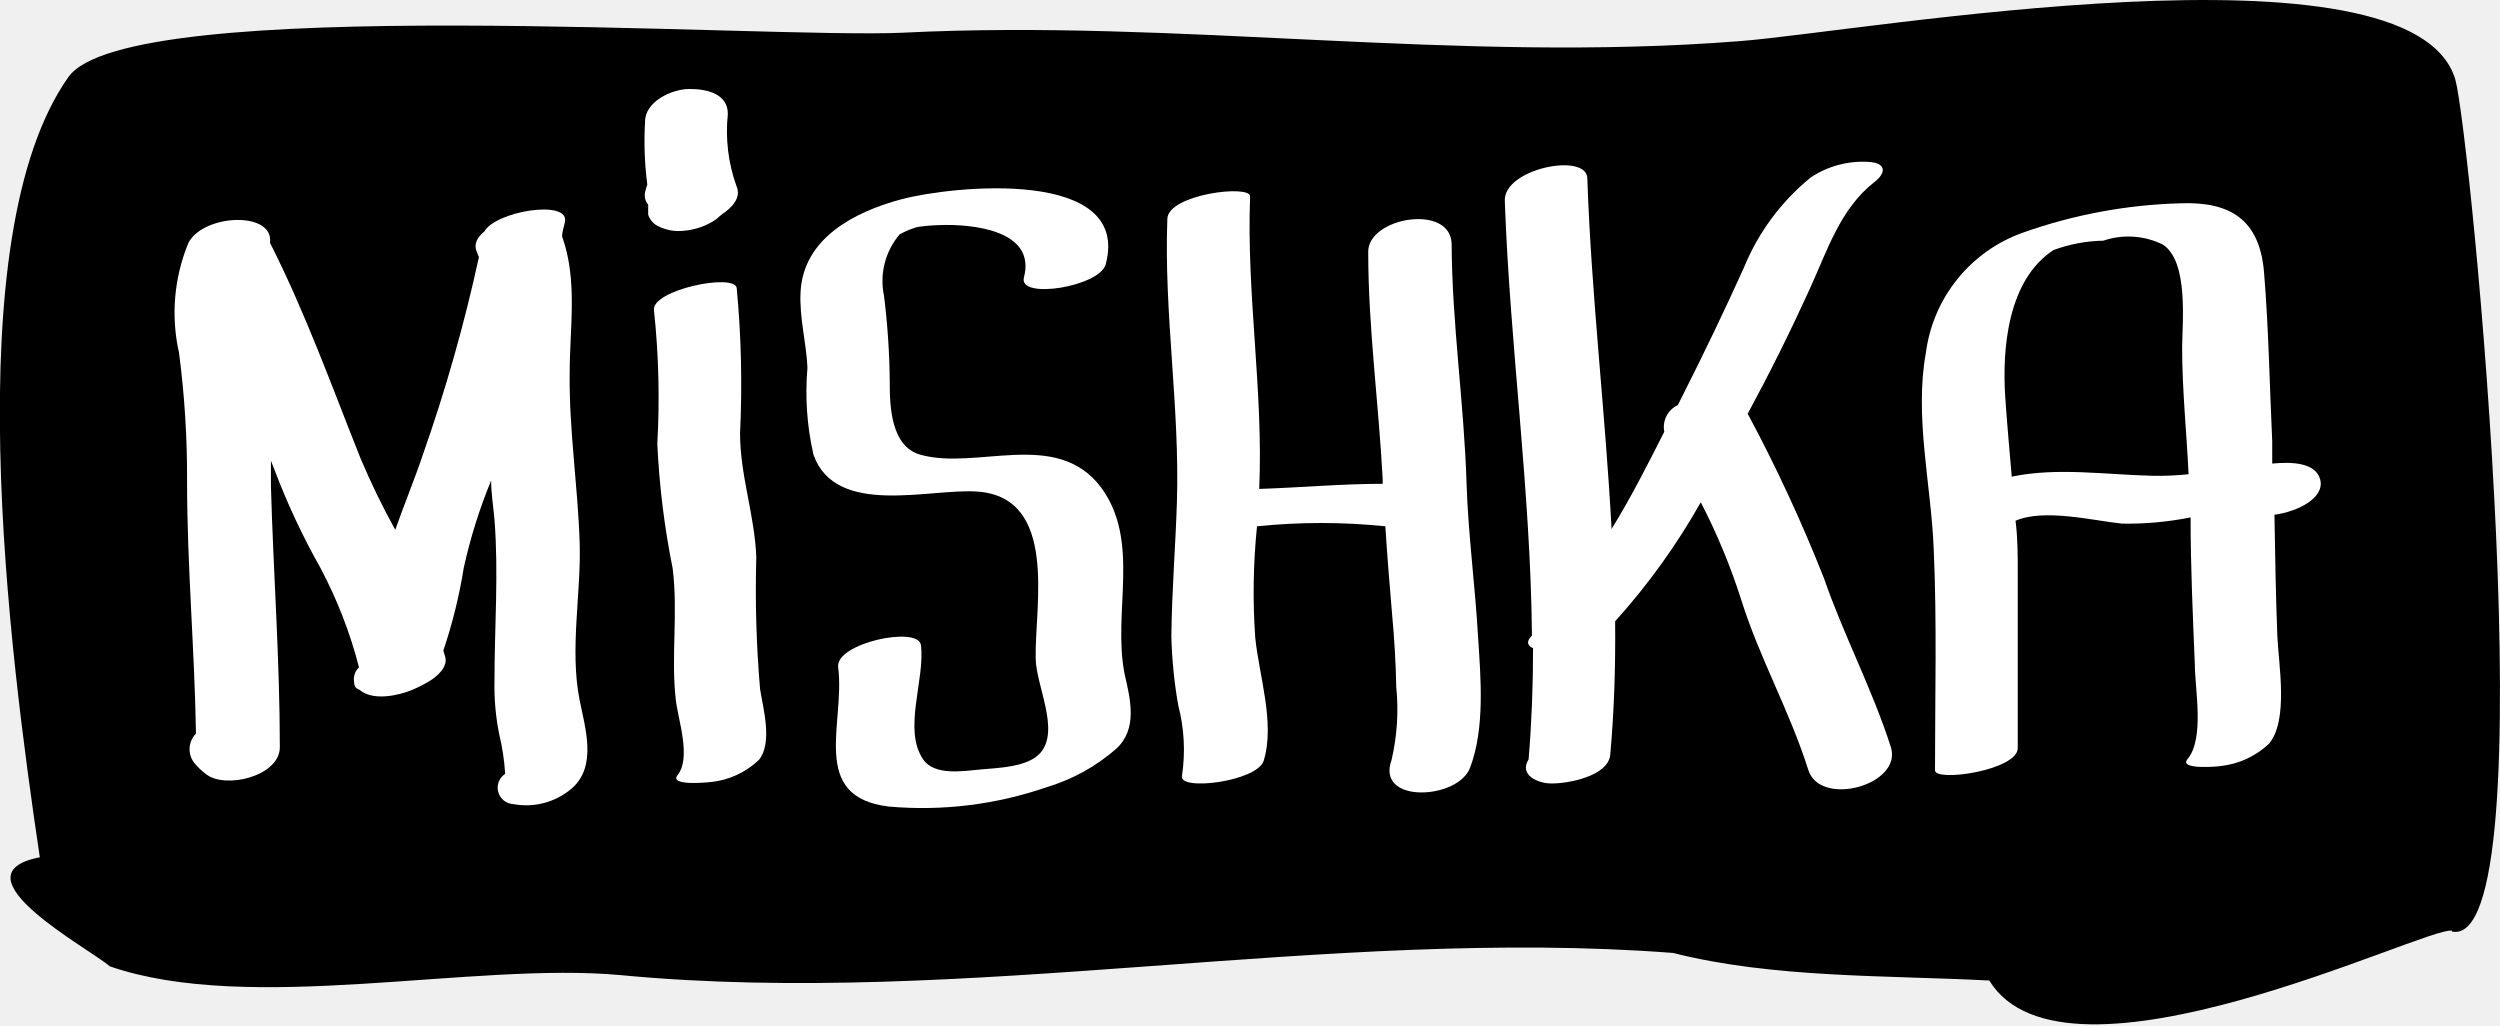
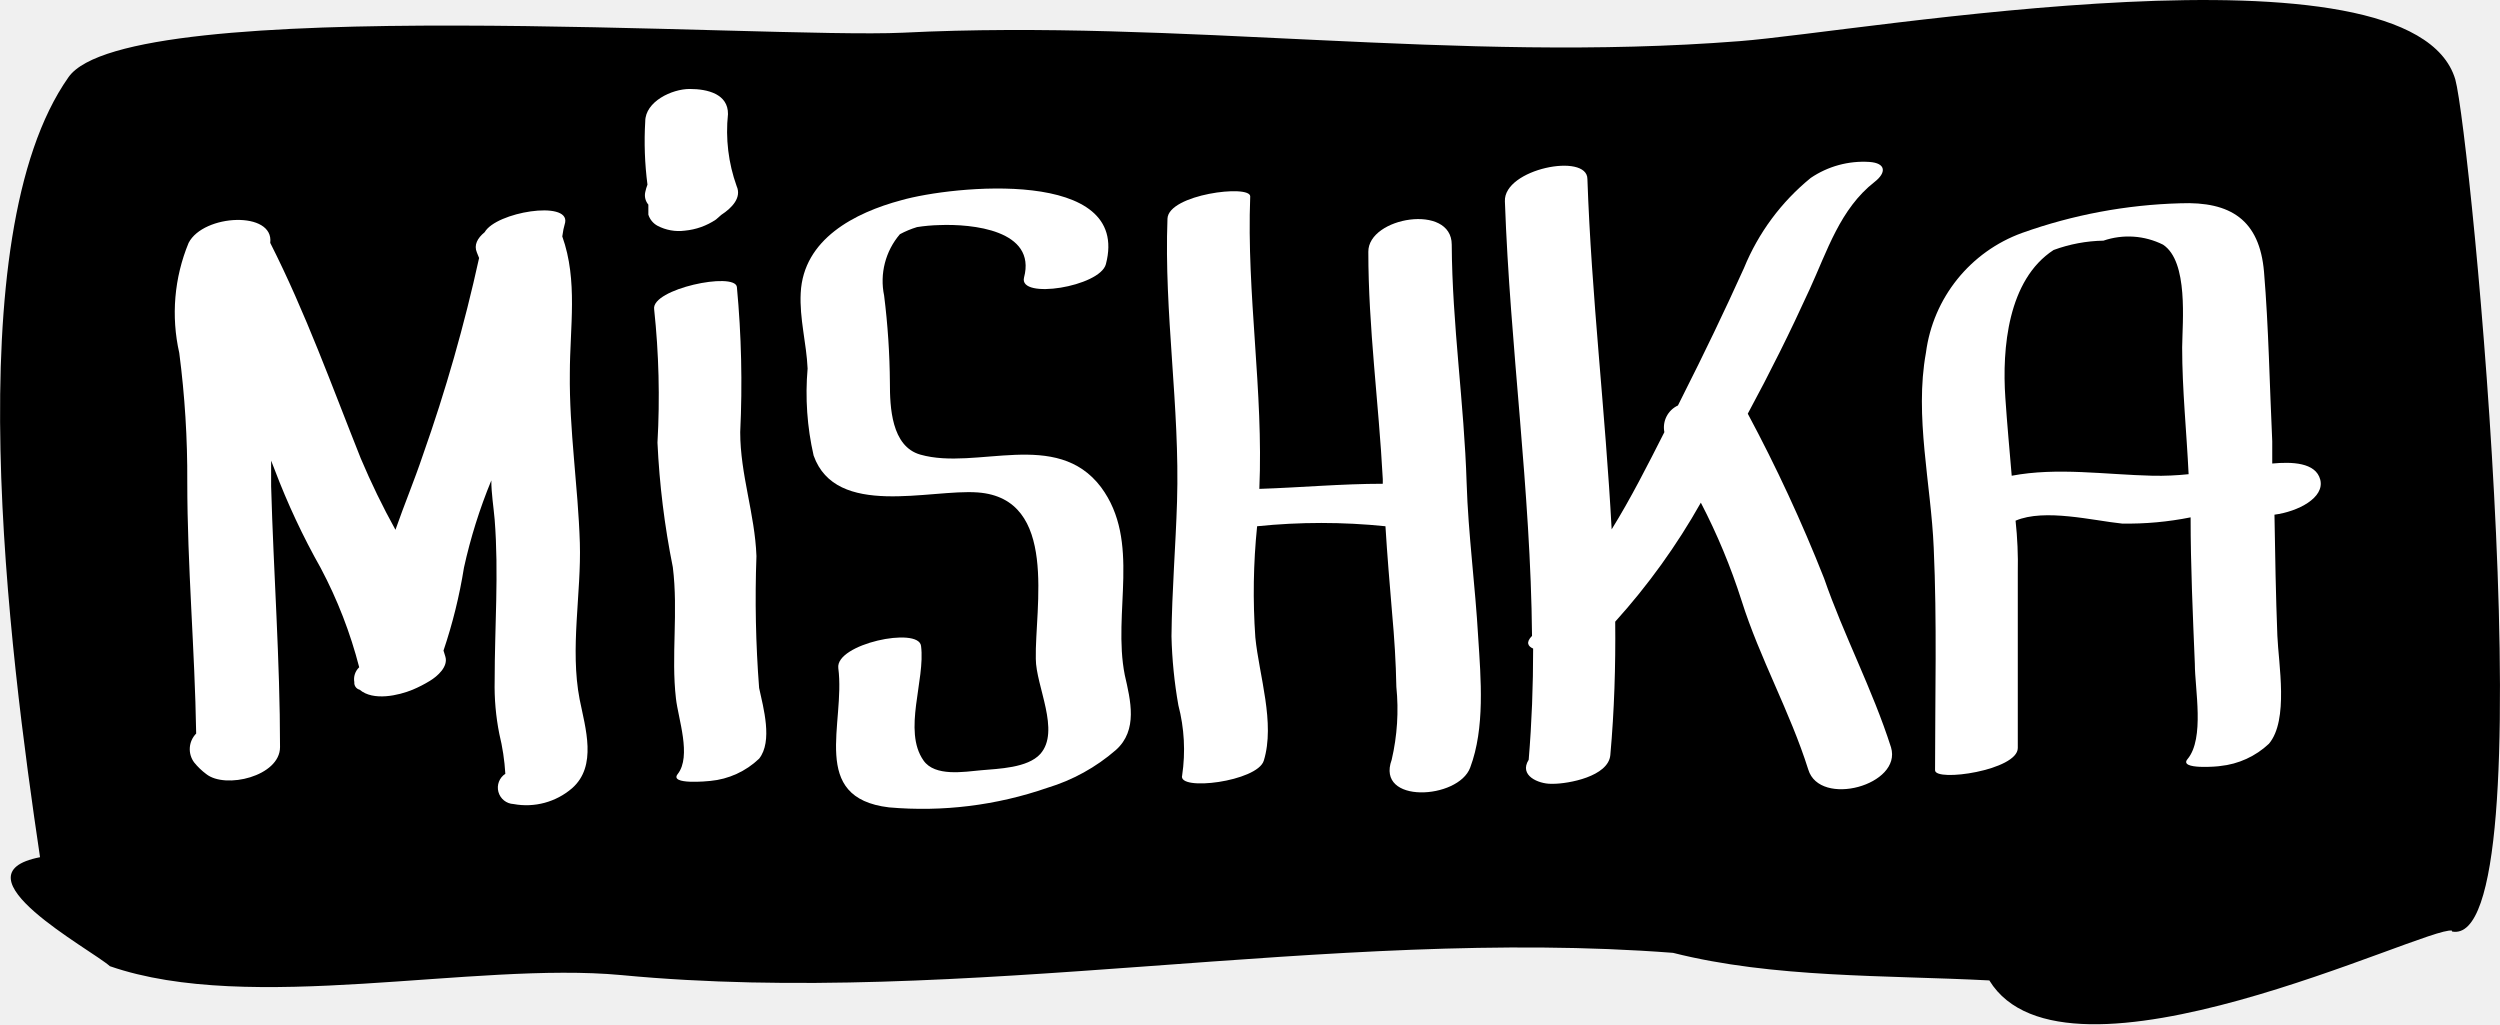
- <svg xmlns="http://www.w3.org/2000/svg" id="Layer_1" data-name="Layer 1" viewBox="0 0 112.39 46.09">
+ <svg xmlns="http://www.w3.org/2000/svg" id="Layer_1" data-name="Layer 1" viewBox="0 0 112.4 46.05">
  <g id="Layer_2" data-name="Layer 2">
-     <path d="M110.23,41.88c4.39.87.84-35.86.15-38.31C108.42-3,83.7,1.43,78.2,1.85c-12.72,1-25.19-1-37.61-.38-6.21.29-34.85-1.81-37.52,2C-2,10.67.41,29.26,1.79,38.54c-4,.78,2.31,4.15,3.14,4.9,6.31,2.19,16.36-.22,23,.4,15.43,1.47,31.8-2.19,47.28-1,4.5,1.14,9.6,1,14.22,1.24,3.41,5.57,19.66-2.46,20.8-2.24Z" transform="translate(0 0)" />
+     <path d="M110.23,41.88c4.39.87.84-35.86.15-38.31C108.42-3,83.7,1.43,78.2,1.85c-12.72,1-25.19-1-37.61-.38-6.21.29-34.85-1.81-37.52,2C-2,10.67.41,29.26,1.79,38.54c-4,.78,2.31,4.15,3.14,4.9,6.31,2.19,16.36-.22,23,.4,15.43,1.47,31.8-2.19,47.28-1,4.5,1.14,9.6,1,14.22,1.24,3.41,5.57,19.66-2.46,20.8-2.24Z" transform="translate(0.01 0)" />
  </g>
-   <g id="Layer_1-2" data-name="Layer 1">
+   <g id="Layer_1-2" data-name="Layer 1-2">
    <g>
-       <path d="M26.06,24.41c-.08-2.55-.48-5.07-.45-7.62,0-2.06.37-4.18-.34-6.16,0-.22.09-.45.13-.67.18-1-3.1-.47-3.62.44-.33.27-.49.58-.35.91l.1.25A74.39,74.39,0,0,1,19,20.47c-.38,1.13-.84,2.23-1.23,3.35a33.77,33.77,0,0,1-1.56-3.21c-1.3-3.26-2.48-6.55-4.07-9.69.18-1.45-3-1.3-3.67,0a8.21,8.21,0,0,0-.42,4.95,43.09,43.09,0,0,1,.36,5.8c0,3.77.34,7.54.4,11.31a1,1,0,0,0-.09,1.3,3,3,0,0,0,.54.52c.86.69,3.32.1,3.32-1.21,0-3.91-.29-7.82-.4-11.73,0-.38,0-.77,0-1.15l.16.41a32.14,32.14,0,0,0,2.07,4.42A20.35,20.35,0,0,1,16.14,30a.74.74,0,0,0-.22.67c0,.17.07.28.24.34.61.52,1.75.26,2.38,0a5.72,5.72,0,0,0,.78-.4c.33-.2.84-.64.69-1.1l-.08-.26a23,23,0,0,0,.92-3.73,23.53,23.53,0,0,1,1.23-3.92c0,.59.1,1.18.15,1.76.19,2.42,0,4.81,0,7.24A11,11,0,0,0,22.44,33a10,10,0,0,1,.27,1.79.74.74,0,0,0,.37,1.36,3.15,3.15,0,0,0,2.63-.71c1.14-1,.6-2.7.34-4C25.61,29.16,26.13,26.67,26.06,24.41Z" transform="translate(0 0)" style="fill: #fff" />
-       <path d="M34,25.05c-.07-1.89-.73-3.67-.73-5.57a46.19,46.19,0,0,0-.15-6.53c-.1-.69-3.85.09-3.72,1a36.88,36.88,0,0,1,.15,6,37,37,0,0,0,.69,5.6c.25,2-.08,3.95.14,5.9.1.91.71,2.6.08,3.4-.4.5,1.39.32,1.47.31a3.67,3.67,0,0,0,2.19-1c.62-.78.19-2.3.05-3.18A52.18,52.18,0,0,1,34,25.05Z" transform="translate(0 0)" style="fill: #fff" />
-       <path d="M49.49,21.9c-2-2.64-5.59-.74-8.12-1.46C40.06,20.07,40,18.28,40,17.22a33.43,33.43,0,0,0-.26-3.93,3.23,3.23,0,0,1,.71-2.76,4.19,4.19,0,0,1,.77-.32,7.6,7.6,0,0,1,1-.09c1.47-.06,4.38.22,3.81,2.36-.25,1,3.41.41,3.68-.6,1.15-4.36-6.91-3.53-9.19-2.92-2.1.56-4.41,1.75-4.53,4.17-.06,1.16.26,2.26.31,3.4a12.64,12.64,0,0,0,.27,3.91c1,2.83,5.24,1.5,7.38,1.66,3.65.27,2.56,5.19,2.61,7.48,0,1.22,1.12,3.25.2,4.28-.57.63-1.88.66-2.65.73s-2.09.3-2.6-.44c-.94-1.34.09-3.61-.11-5.15-.11-.88-3.86-.09-3.72,1,.33,2.49-1.33,5.83,2.28,6.26a17.14,17.14,0,0,0,7.12-.88,8.38,8.38,0,0,0,3.08-1.7c1-.89.66-2.23.4-3.37C50,27.53,51.3,24.34,49.49,21.9Z" transform="translate(0 0)" style="fill: #fff" />
-       <path d="M65.93,21.72c-.11-3.58-.65-7.13-.67-10.72,0-1.87-3.76-1.24-3.75.32,0,3.42.47,6.8.65,10.22v.21c-1.85,0-3.7.17-5.55.23.19-4.4-.58-8.76-.41-13.15,0-.55-3.68-.09-3.72,1-.16,4.25.56,8.46.43,12.71-.06,2-.23,4-.25,6.07a20.59,20.59,0,0,0,.31,3.1,7.91,7.91,0,0,1,.17,3.15c-.22.73,3.38.28,3.67-.66.52-1.69-.21-3.83-.38-5.54a29.2,29.2,0,0,1,.08-5,28.26,28.26,0,0,1,5.77,0c.08,1.31.19,2.61.3,3.92.1,1.1.17,2.19.19,3.3a10,10,0,0,1-.21,3.28c-.73,2,3,1.79,3.53.35.67-1.78.48-4,.36-5.85C66.32,26.35,66,24,65.93,21.72Z" transform="translate(0 0)" style="fill: #fff" />
-       <path d="M82,26a70.33,70.33,0,0,0-3.43-7.4c1-1.85,1.92-3.7,2.78-5.59.79-1.72,1.37-3.62,2.92-4.83.54-.42.52-.85-.24-.9a4.22,4.22,0,0,0-2.63.7,10.2,10.2,0,0,0-3,4.05c-.88,1.95-1.8,3.86-2.76,5.76l-.21.42a1.09,1.09,0,0,0-.61,1.2c-.75,1.48-1.52,3-2.37,4.37-.28-5.25-.91-10.5-1.09-15.75,0-1.2-3.77-.46-3.71,1,.23,6.52,1.16,13,1.22,19.54l0,0c-.29.29-.18.47.05.57,0,1.66-.06,3.32-.2,5-.45.71.44,1.08,1,1.08h.09c.7,0,2.49-.33,2.58-1.29.18-2,.24-4,.22-6a29.83,29.83,0,0,0,3.85-5.35A28.05,28.05,0,0,1,78.29,27c.82,2.6,2.18,5,3,7.6.52,1.71,4.23.7,3.72-1C84.18,31,82.88,28.55,82,26Z" transform="translate(0 0)" style="fill: #fff" />
-       <path d="M104.31,21.57c-.2-.79-1.3-.81-2.16-.73,0-.32,0-.64,0-1-.12-2.53-.16-5.1-.37-7.62-.2-2.33-1.5-3.17-3.77-3.08a23,23,0,0,0-7.1,1.33,6.64,6.64,0,0,0-4.33,5.39c-.52,2.86.23,5.9.35,8.77.15,3.32.06,6.66.06,10,0,.54,3.72,0,3.72-1,0-2.63,0-5.27,0-7.9,0-.78,0-1.55-.1-2.32,1.3-.56,3.5,0,4.79.13a14.42,14.42,0,0,0,3.08-.28c0,2.19.1,4.4.19,6.59,0,1.12.45,3.35-.33,4.28-.41.49,1.41.33,1.47.31a3.75,3.75,0,0,0,2.19-1c.9-1.06.43-3.6.38-4.86-.07-1.81-.1-3.63-.13-5.44C103.31,23,104.51,22.38,104.31,21.57Zm-13.87-.14c-.1-1.18-.21-2.36-.29-3.55-.15-2.21.11-5.3,2.17-6.64a6.81,6.81,0,0,1,2.24-.42,3.48,3.48,0,0,1,2.68.18c1.15.76.87,3.47.86,4.62,0,1.9.2,3.8.29,5.7a13.18,13.18,0,0,1-1.6.07C94.63,21.34,92.49,21,90.43,21.43Z" transform="translate(0 0)" style="fill: #fff" />
-       <path d="M30.78,10.37a3,3,0,0,0,1.4-.5l.24-.21c.49-.32.92-.78.69-1.29a7.32,7.32,0,0,1-.39-3.24C32.73,4.23,31.81,4,31,4S29,4.57,29,5.46a15.11,15.11,0,0,0,.1,2.84,2.12,2.12,0,0,0-.1.34.65.65,0,0,0,.14.56s0,.08,0,.13,0,.21,0,.32a.86.86,0,0,0,.41.5A2.06,2.06,0,0,0,30.78,10.37Z" transform="translate(0 0)" style="fill: #fff" />
+       <path d="M26.06,24.41c-.08-2.55-.48-5.07-.45-7.62,0-2.06.37-4.18-.34-6.16A4,4,0,0,1,25.4,10c.18-1-3.1-.47-3.62.44-.33.27-.49.58-.35.91l.1.25A74.39,74.39,0,0,1,19,20.47c-.38,1.13-.84,2.23-1.23,3.35a33.77,33.77,0,0,1-1.56-3.21c-1.3-3.26-2.48-6.55-4.07-9.69.18-1.45-3-1.3-3.67,0a8.21,8.21,0,0,0-.42,4.95,43.09,43.09,0,0,1,.36,5.8c0,3.77.34,7.54.4,11.31a1,1,0,0,0-.09,1.3,3,3,0,0,0,.54.52c.86.69,3.32.1,3.32-1.21,0-3.91-.29-7.82-.4-11.73V20.71l.16.41a32.14,32.14,0,0,0,2.07,4.42A20.35,20.35,0,0,1,16.14,30a.74.74,0,0,0-.22.67.32.32,0,0,0,.24.34c.61.52,1.75.26,2.38,0a5.72,5.72,0,0,0,.78-.4c.33-.2.84-.64.69-1.1l-.08-.26a23,23,0,0,0,.92-3.73,23.53,23.53,0,0,1,1.23-3.92c0,.59.1,1.18.15,1.76.19,2.42,0,4.81,0,7.24a11,11,0,0,0,.21,2.4,10,10,0,0,1,.27,1.79.74.74,0,0,0,.37,1.36,3.15,3.15,0,0,0,2.63-.71c1.14-1,.6-2.7.34-4C25.61,29.16,26.13,26.67,26.06,24.41Z" transform="translate(0.01 0)" fill="#fff" />
+       <path d="M34,25c-.07-1.89-.73-3.67-.73-5.57a46.19,46.19,0,0,0-.15-6.53c-.1-.69-3.85.09-3.72,1a36.88,36.88,0,0,1,.15,6,37,37,0,0,0,.69,5.6c.25,2-.08,4,.14,5.9.1.91.71,2.6.08,3.4-.4.5,1.39.32,1.47.31a3.67,3.67,0,0,0,2.19-1c.62-.78.19-2.3,0-3.18A52.18,52.18,0,0,1,34,25Z" transform="translate(0.01 0)" fill="#fff" />
+       <path d="M49.49,21.9c-2-2.64-5.59-.74-8.12-1.46C40.06,20.07,40,18.28,40,17.22a33.43,33.43,0,0,0-.26-3.93,3.23,3.23,0,0,1,.71-2.76,4.19,4.19,0,0,1,.77-.32,7.6,7.6,0,0,1,1-.09c1.47-.06,4.38.22,3.81,2.36-.25,1,3.41.41,3.68-.6C50.86,7.52,42.8,8.35,40.52,9c-2.1.56-4.41,1.75-4.53,4.17-.06,1.16.26,2.26.31,3.4a12.64,12.64,0,0,0,.27,3.91c1,2.83,5.24,1.5,7.38,1.66,3.65.27,2.56,5.19,2.61,7.48,0,1.22,1.12,3.25.2,4.28-.57.63-1.88.66-2.65.73s-2.09.3-2.6-.44c-.94-1.34.09-3.61-.11-5.15-.11-.88-3.86-.09-3.72,1,.33,2.49-1.33,5.83,2.28,6.26a17.14,17.14,0,0,0,7.12-.88,8.38,8.38,0,0,0,3.08-1.7c1-.89.66-2.23.4-3.37C50,27.53,51.3,24.34,49.49,21.9Z" transform="translate(0.01 0)" fill="#fff" />
+       <path d="M65.93,21.72c-.11-3.58-.65-7.13-.67-10.72,0-1.87-3.76-1.24-3.75.32,0,3.42.47,6.8.65,10.22v.21c-1.85,0-3.7.17-5.55.23.19-4.4-.58-8.76-.41-13.15,0-.55-3.68-.09-3.72,1-.16,4.25.56,8.46.43,12.71-.06,2-.23,4-.25,6.07a20.59,20.59,0,0,0,.31,3.1,7.91,7.91,0,0,1,.17,3.15c-.22.73,3.38.28,3.67-.66.52-1.69-.21-3.83-.38-5.54a29.2,29.2,0,0,1,.08-5,28.26,28.26,0,0,1,5.77,0c.08,1.31.19,2.61.3,3.92.1,1.1.17,2.19.19,3.3a10,10,0,0,1-.21,3.28c-.73,2,3,1.79,3.53.35.67-1.78.48-4,.36-5.85C66.32,26.35,66,24,65.93,21.72Z" transform="translate(0.01 0)" fill="#fff" />
+       <path d="M82,26a70.33,70.33,0,0,0-3.43-7.4c1-1.85,1.92-3.7,2.78-5.59.79-1.72,1.37-3.62,2.92-4.83.54-.42.52-.85-.24-.9A4.22,4.22,0,0,0,81.4,8a10.2,10.2,0,0,0-3,4.05c-.88,1.95-1.8,3.86-2.76,5.76l-.21.42a1.09,1.09,0,0,0-.61,1.2c-.75,1.48-1.52,3-2.37,4.37-.28-5.25-.91-10.5-1.09-15.75,0-1.2-3.77-.46-3.71,1,.23,6.52,1.16,13,1.22,19.54h0c-.29.29-.18.47.05.57,0,1.66-.06,3.32-.2,5-.45.71.44,1.08,1,1.08h.09c.7,0,2.49-.33,2.58-1.29.18-2,.24-4,.22-6a29.83,29.83,0,0,0,3.85-5.35A28,28,0,0,1,78.29,27c.82,2.6,2.18,5,3,7.6.52,1.71,4.23.7,3.72-1C84.18,31,82.88,28.55,82,26Z" transform="translate(0.01 0)" fill="#fff" />
+       <path d="M104.31,21.57c-.2-.79-1.3-.81-2.16-.73v-1c-.12-2.53-.16-5.1-.37-7.62-.2-2.33-1.5-3.17-3.77-3.08a23,23,0,0,0-7.1,1.33,6.64,6.64,0,0,0-4.33,5.39c-.52,2.86.23,5.9.35,8.77.15,3.32.06,6.66.06,10,0,.54,3.72,0,3.72-1v-7.9a17.93,17.93,0,0,0-.1-2.32c1.3-.56,3.5,0,4.79.13a14.42,14.42,0,0,0,3.08-.28c0,2.19.1,4.4.19,6.59,0,1.12.45,3.35-.33,4.28-.41.49,1.41.33,1.47.31a3.75,3.75,0,0,0,2.19-1c.9-1.06.43-3.6.38-4.86-.07-1.81-.1-3.63-.13-5.44C103.31,23,104.51,22.38,104.31,21.57Zm-13.87-.14c-.1-1.18-.21-2.36-.29-3.55-.15-2.21.11-5.3,2.17-6.64a6.81,6.81,0,0,1,2.24-.42,3.48,3.48,0,0,1,2.68.18c1.15.76.87,3.47.86,4.62,0,1.9.2,3.8.29,5.7a13.18,13.18,0,0,1-1.6.07c-2.16-.05-4.3-.39-6.36,0Z" transform="translate(0.01 0)" fill="#fff" />
+       <path d="M30.78,10.37a3,3,0,0,0,1.4-.5l.24-.21c.49-.32.92-.78.69-1.29a7.32,7.32,0,0,1-.39-3.24C32.73,4.23,31.81,4,31,4s-2,.57-2,1.46a15.11,15.11,0,0,0,.1,2.84,2.12,2.12,0,0,0-.1.34.65.65,0,0,0,.14.56v.45a.86.86,0,0,0,.41.5A2.06,2.06,0,0,0,30.78,10.37Z" transform="translate(0.01 0)" fill="#fff" />
    </g>
  </g>
</svg>
